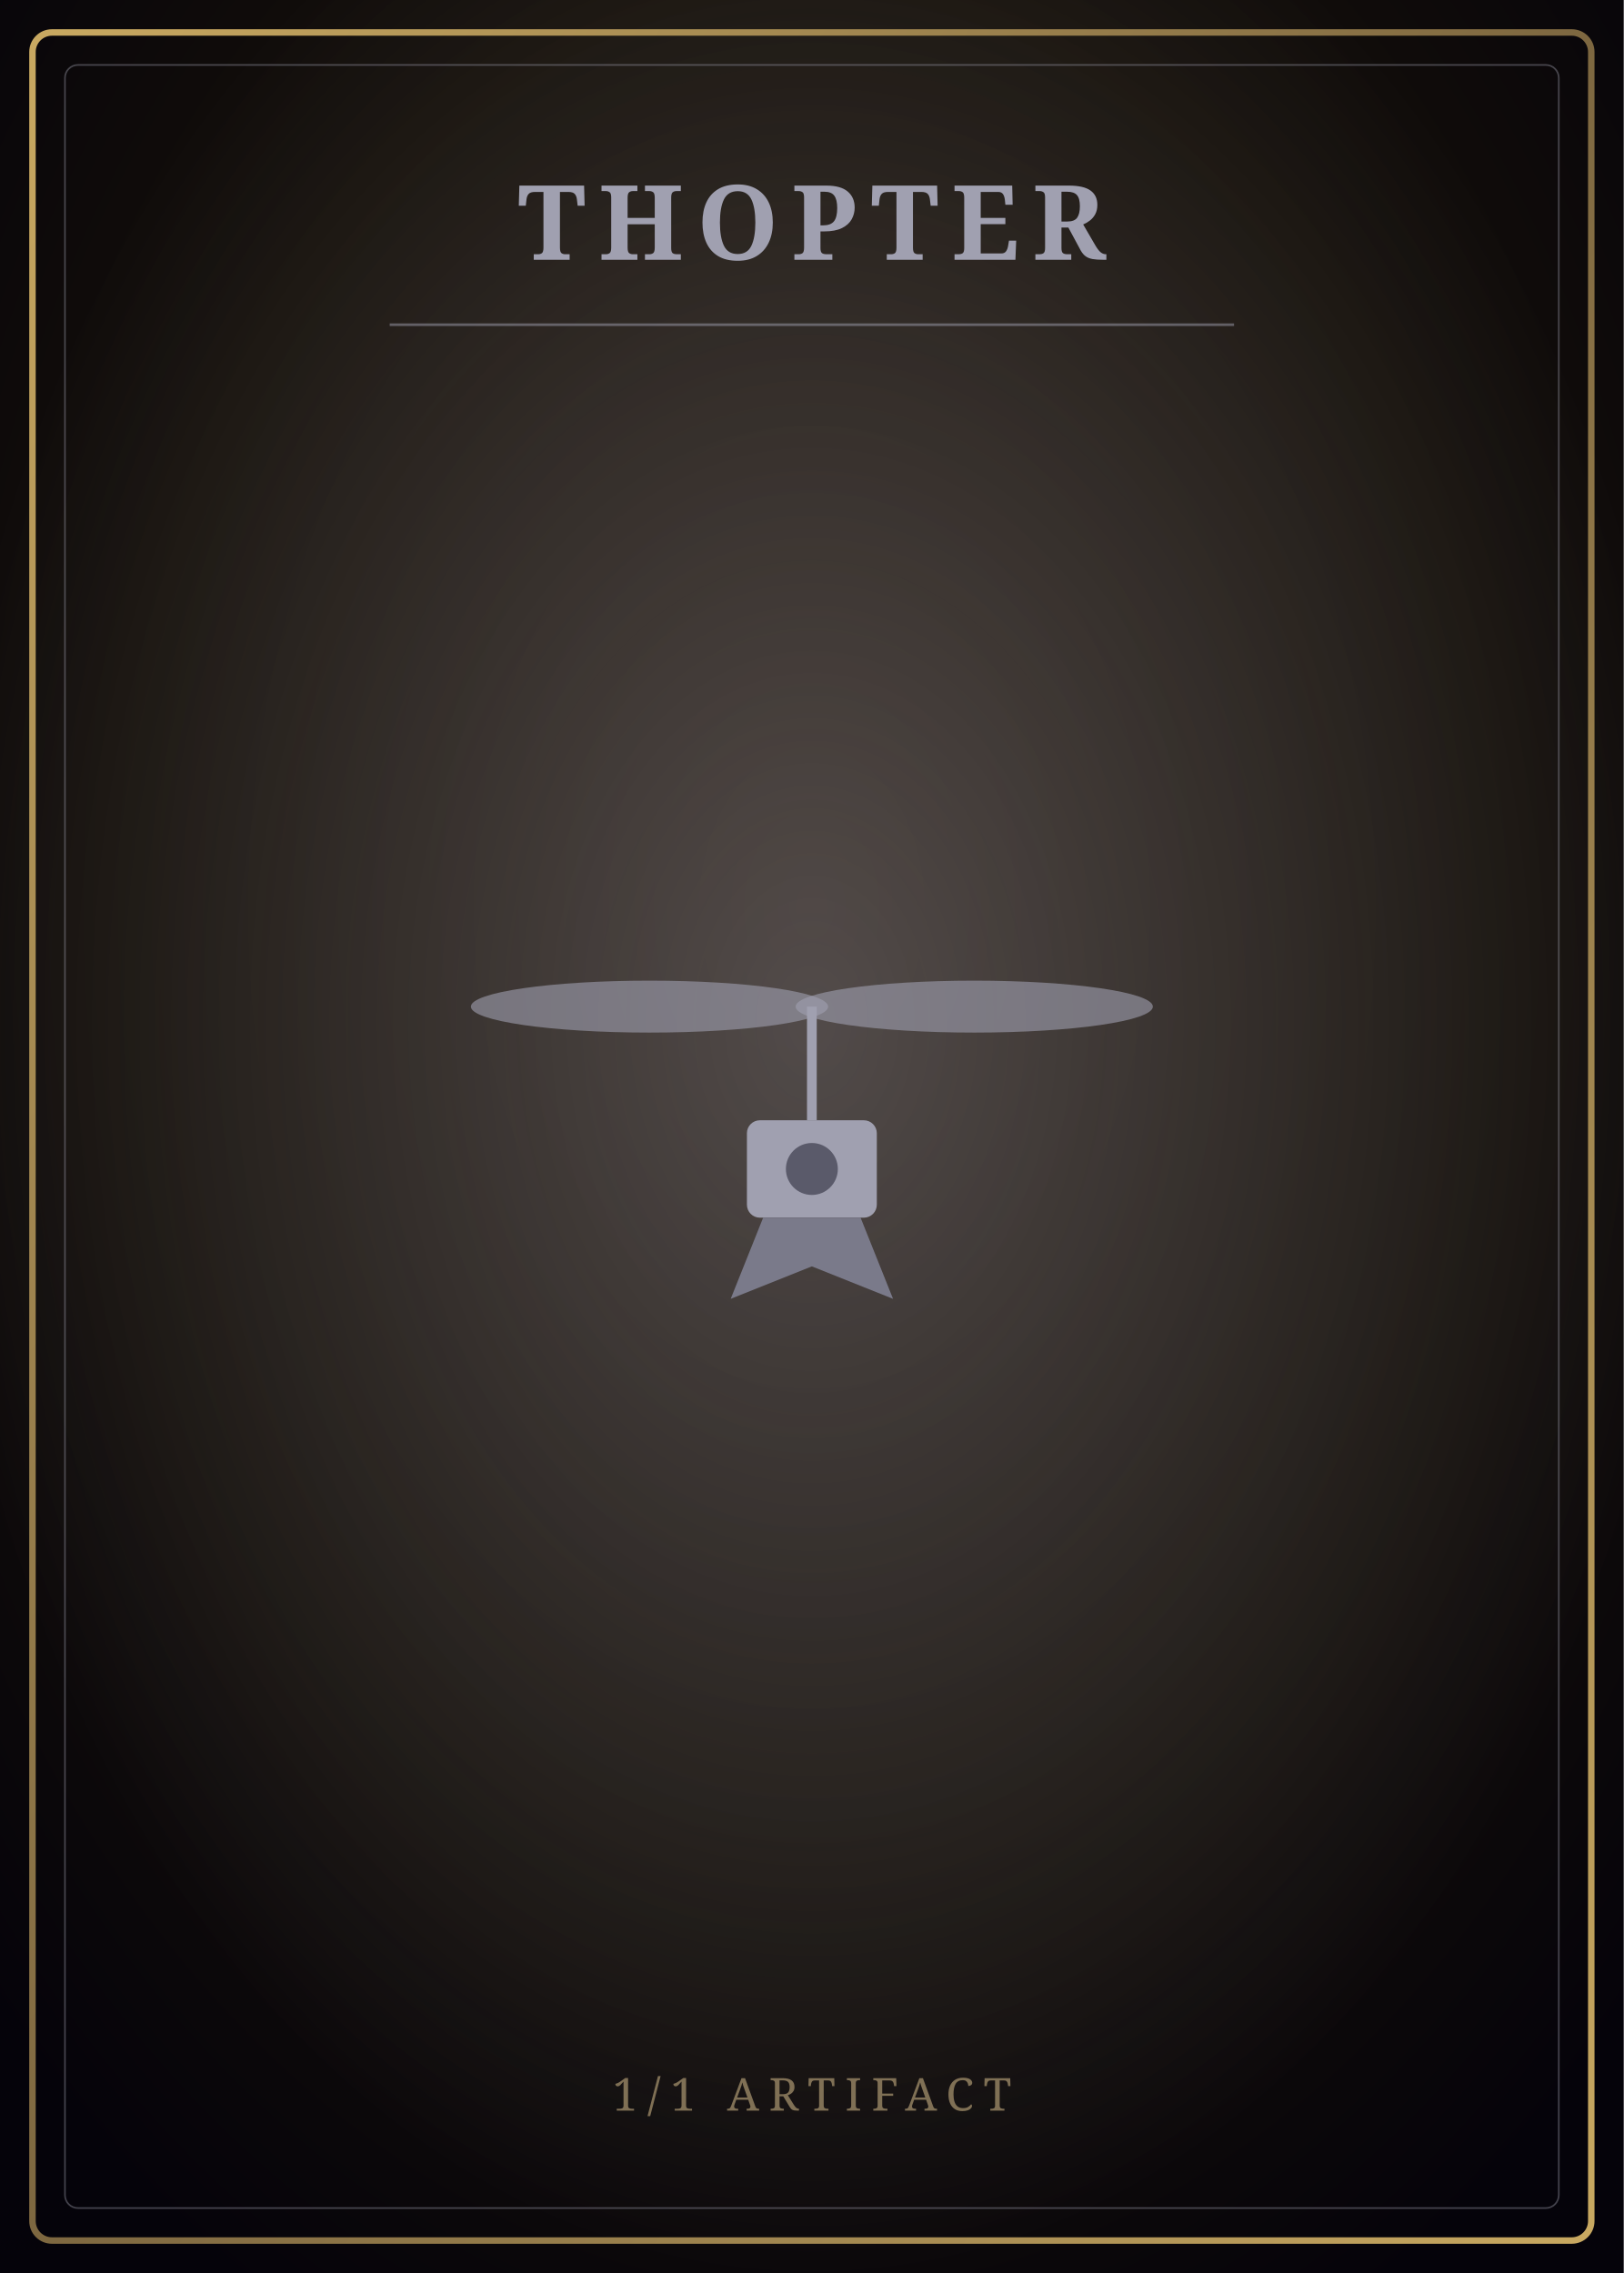
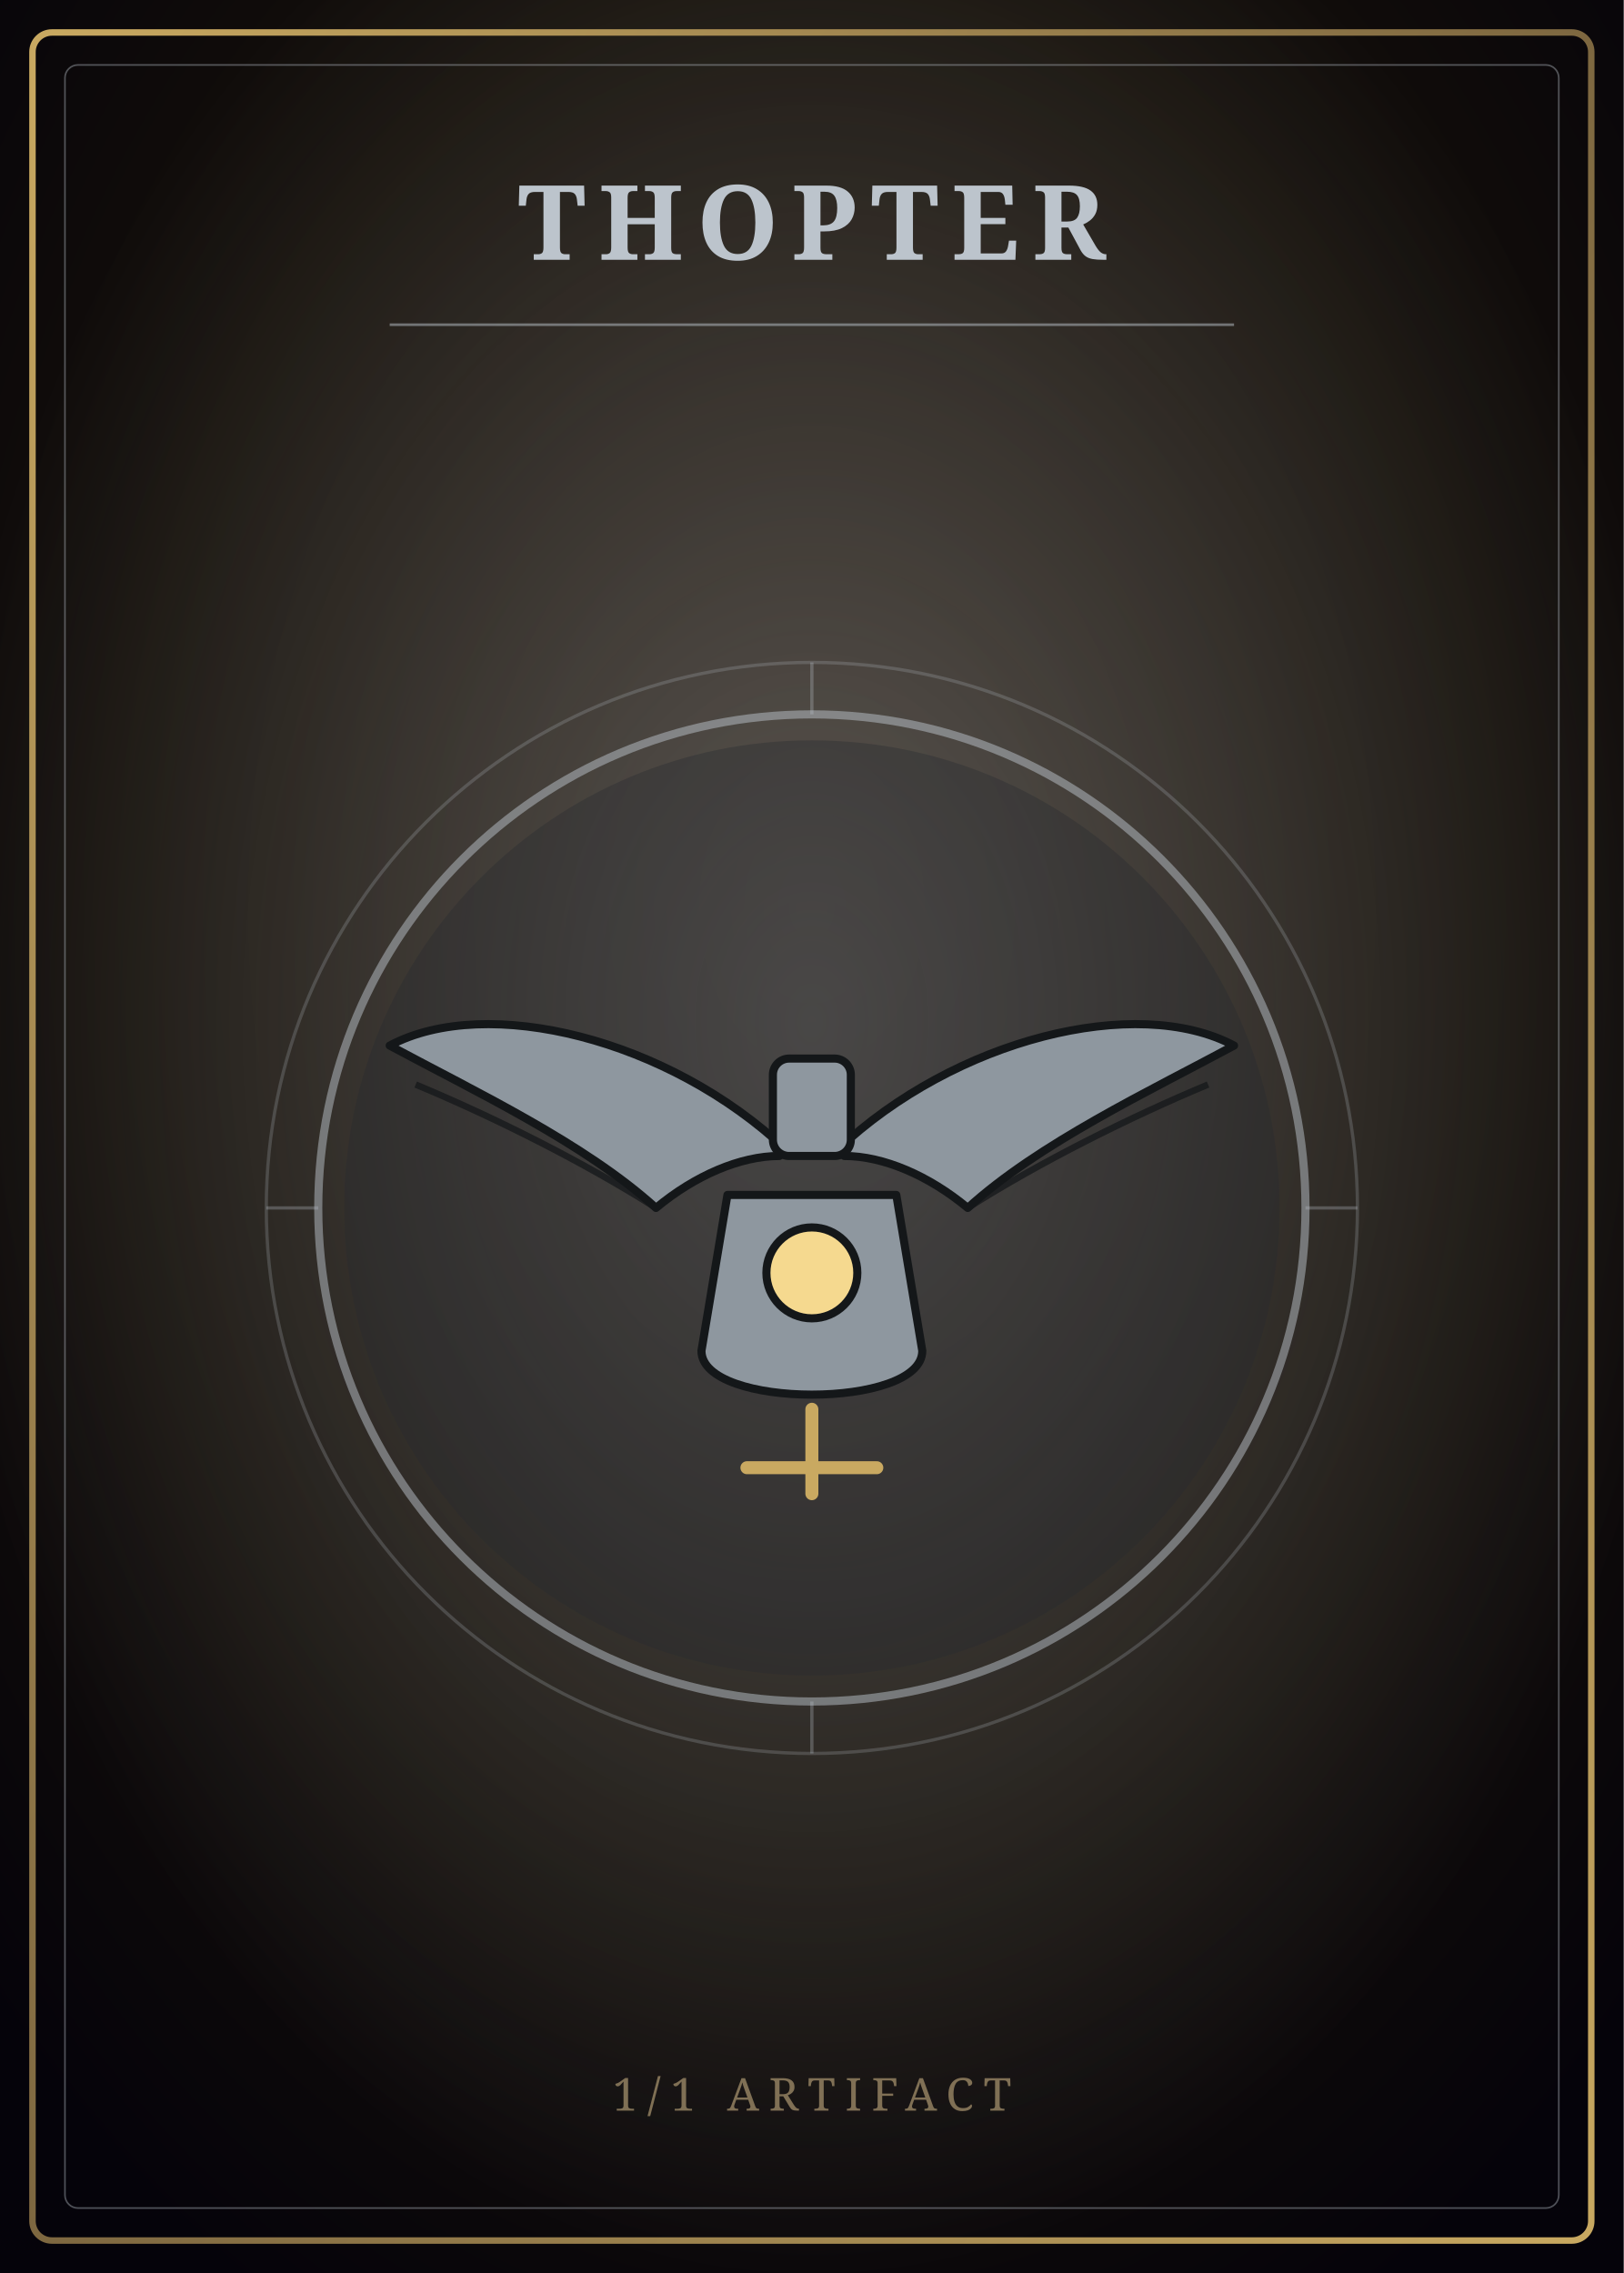
<svg xmlns="http://www.w3.org/2000/svg" viewBox="0 0 500 700" preserveAspectRatio="xMidYMid slice">
  <defs>
    <radialGradient id="bg" cx="50%" cy="40%" r="70%">
      <stop offset="0%" stop-color="#2a1f14" />
      <stop offset="60%" stop-color="#15100a" />
      <stop offset="100%" stop-color="#05030a" />
    </radialGradient>
    <radialGradient id="glow" cx="50%" cy="45%" r="55%">
-       <stop offset="0%" stop-color="#a0a0b0" stop-opacity="0.35" />
-       <stop offset="100%" stop-color="#a0a0b0" stop-opacity="0" />
+       <stop offset="0%" stop-color="#bcc4cc" stop-opacity="0.35" />
+       <stop offset="100%" stop-color="#bcc4cc" stop-opacity="0" />
    </radialGradient>
    <linearGradient id="border" x1="0%" y1="0%" x2="100%" y2="100%">
      <stop offset="0%" stop-color="#c9a961" />
      <stop offset="50%" stop-color="#7d6740" />
      <stop offset="100%" stop-color="#c9a961" />
    </linearGradient>
  </defs>
  <rect width="500" height="700" fill="url(#bg)" />
  <rect width="500" height="700" fill="url(#glow)" />
  <rect x="10" y="10" width="480" height="680" fill="none" stroke="url(#border)" stroke-width="2" rx="6" />
-   <rect x="20" y="20" width="460" height="660" fill="none" stroke="#a0a0b0" stroke-width="0.5" opacity="0.4" rx="4" />
-   <text x="250" y="80" text-anchor="middle" font-family="Cinzel, serif" font-size="32" font-weight="600" fill="#a0a0b0" letter-spacing="4">THOPTER</text>
-   <line x1="120" y1="100" x2="380" y2="100" stroke="#a0a0b0" stroke-width="0.8" opacity="0.5" />
+   <rect x="20" y="20" width="460" height="660" fill="none" stroke="#bcc4cc" stroke-width="0.5" opacity="0.4" rx="4" />
+   <text x="250" y="80" text-anchor="middle" font-family="Cinzel, serif" font-size="32" font-weight="600" fill="#bcc4cc" letter-spacing="4">THOPTER</text>
+   <line x1="120" y1="100" x2="380" y2="100" stroke="#bcc4cc" stroke-width="0.8" opacity="0.5" />
  <text x="250" y="650" text-anchor="middle" font-family="Cinzel, serif" font-size="14" fill="#9a8765" letter-spacing="3" opacity="0.8">1/1 ARTIFACT</text>
-   <g transform="translate(250 360)" fill="#a0a0b0">
-     <rect x="-20" y="-15" width="40" height="30" rx="4" />
-     <circle cx="0" cy="0" r="8" fill="#5a5a6a" />
-     <line x1="0" y1="-15" x2="0" y2="-50" stroke="#a0a0b0" stroke-width="3" />
-     <ellipse cx="-50" cy="-50" rx="55" ry="8" fill="#a0a0b0" opacity="0.6" />
-     <ellipse cx="50" cy="-50" rx="55" ry="8" fill="#a0a0b0" opacity="0.6" />
-     <polygon points="-15,15 -25,40 0,30 25,40 15,15" fill="#7a7a8a" />
+   <g transform="translate(250 372)">
+     <circle r="168" fill="none" stroke="#bcc4cc" stroke-width="1" opacity="0.22" />
+     <circle r="152" fill="none" stroke="#bcc4cc" stroke-width="2.5" opacity="0.5" />
+     <circle r="144" fill="#25292e" opacity="0.35" />
+     <g stroke="#bcc4cc" stroke-width="1" opacity="0.3">
+       <line x1="-152" y1="0" x2="-168" y2="0" />
+       <line x1="152" y1="0" x2="168" y2="0" />
+       <line x1="0" y1="-152" x2="0" y2="-168" />
+       <line x1="0" y1="152" x2="0" y2="168" />
+     </g>
+     <g fill="#8e979f" stroke="#141719" stroke-width="2.5" stroke-linejoin="round">
+       <path d="M-8,-18 C-44,-52 -100,-66 -130,-50 C-104,-36 -70,-20 -48,0                  C-36,-10 -22,-16 -10,-16 Z" />
+       <path d="M8,-18 C44,-52 100,-66 130,-50 C104,-36 70,-20 48,0                  C36,-10 22,-16 10,-16 Z" />
+       <path d="M-26,-4 L26,-4 L34,44 C34,62 -34,62 -34,44 Z" />
+       <rect x="-12" y="-46" width="24" height="30" rx="5" />
+     </g>
+     <g stroke="#141719" stroke-width="2" fill="none" opacity="0.75">
+       <path d="M-48,0 C-70,-14 -98,-28 -122,-38" />
+       <path d="M48,0 C70,-14 98,-28 122,-38" />
+     </g>
+     <circle cx="0" cy="20" r="14" fill="#f5d98f" stroke="#141719" stroke-width="2.5" />
+     <g stroke="#c9a961" stroke-width="4" stroke-linecap="round">
+       <line x1="0" y1="62" x2="0" y2="88" />
+       <line x1="-20" y1="80" x2="20" y2="80" />
+     </g>
  </g>
</svg>
